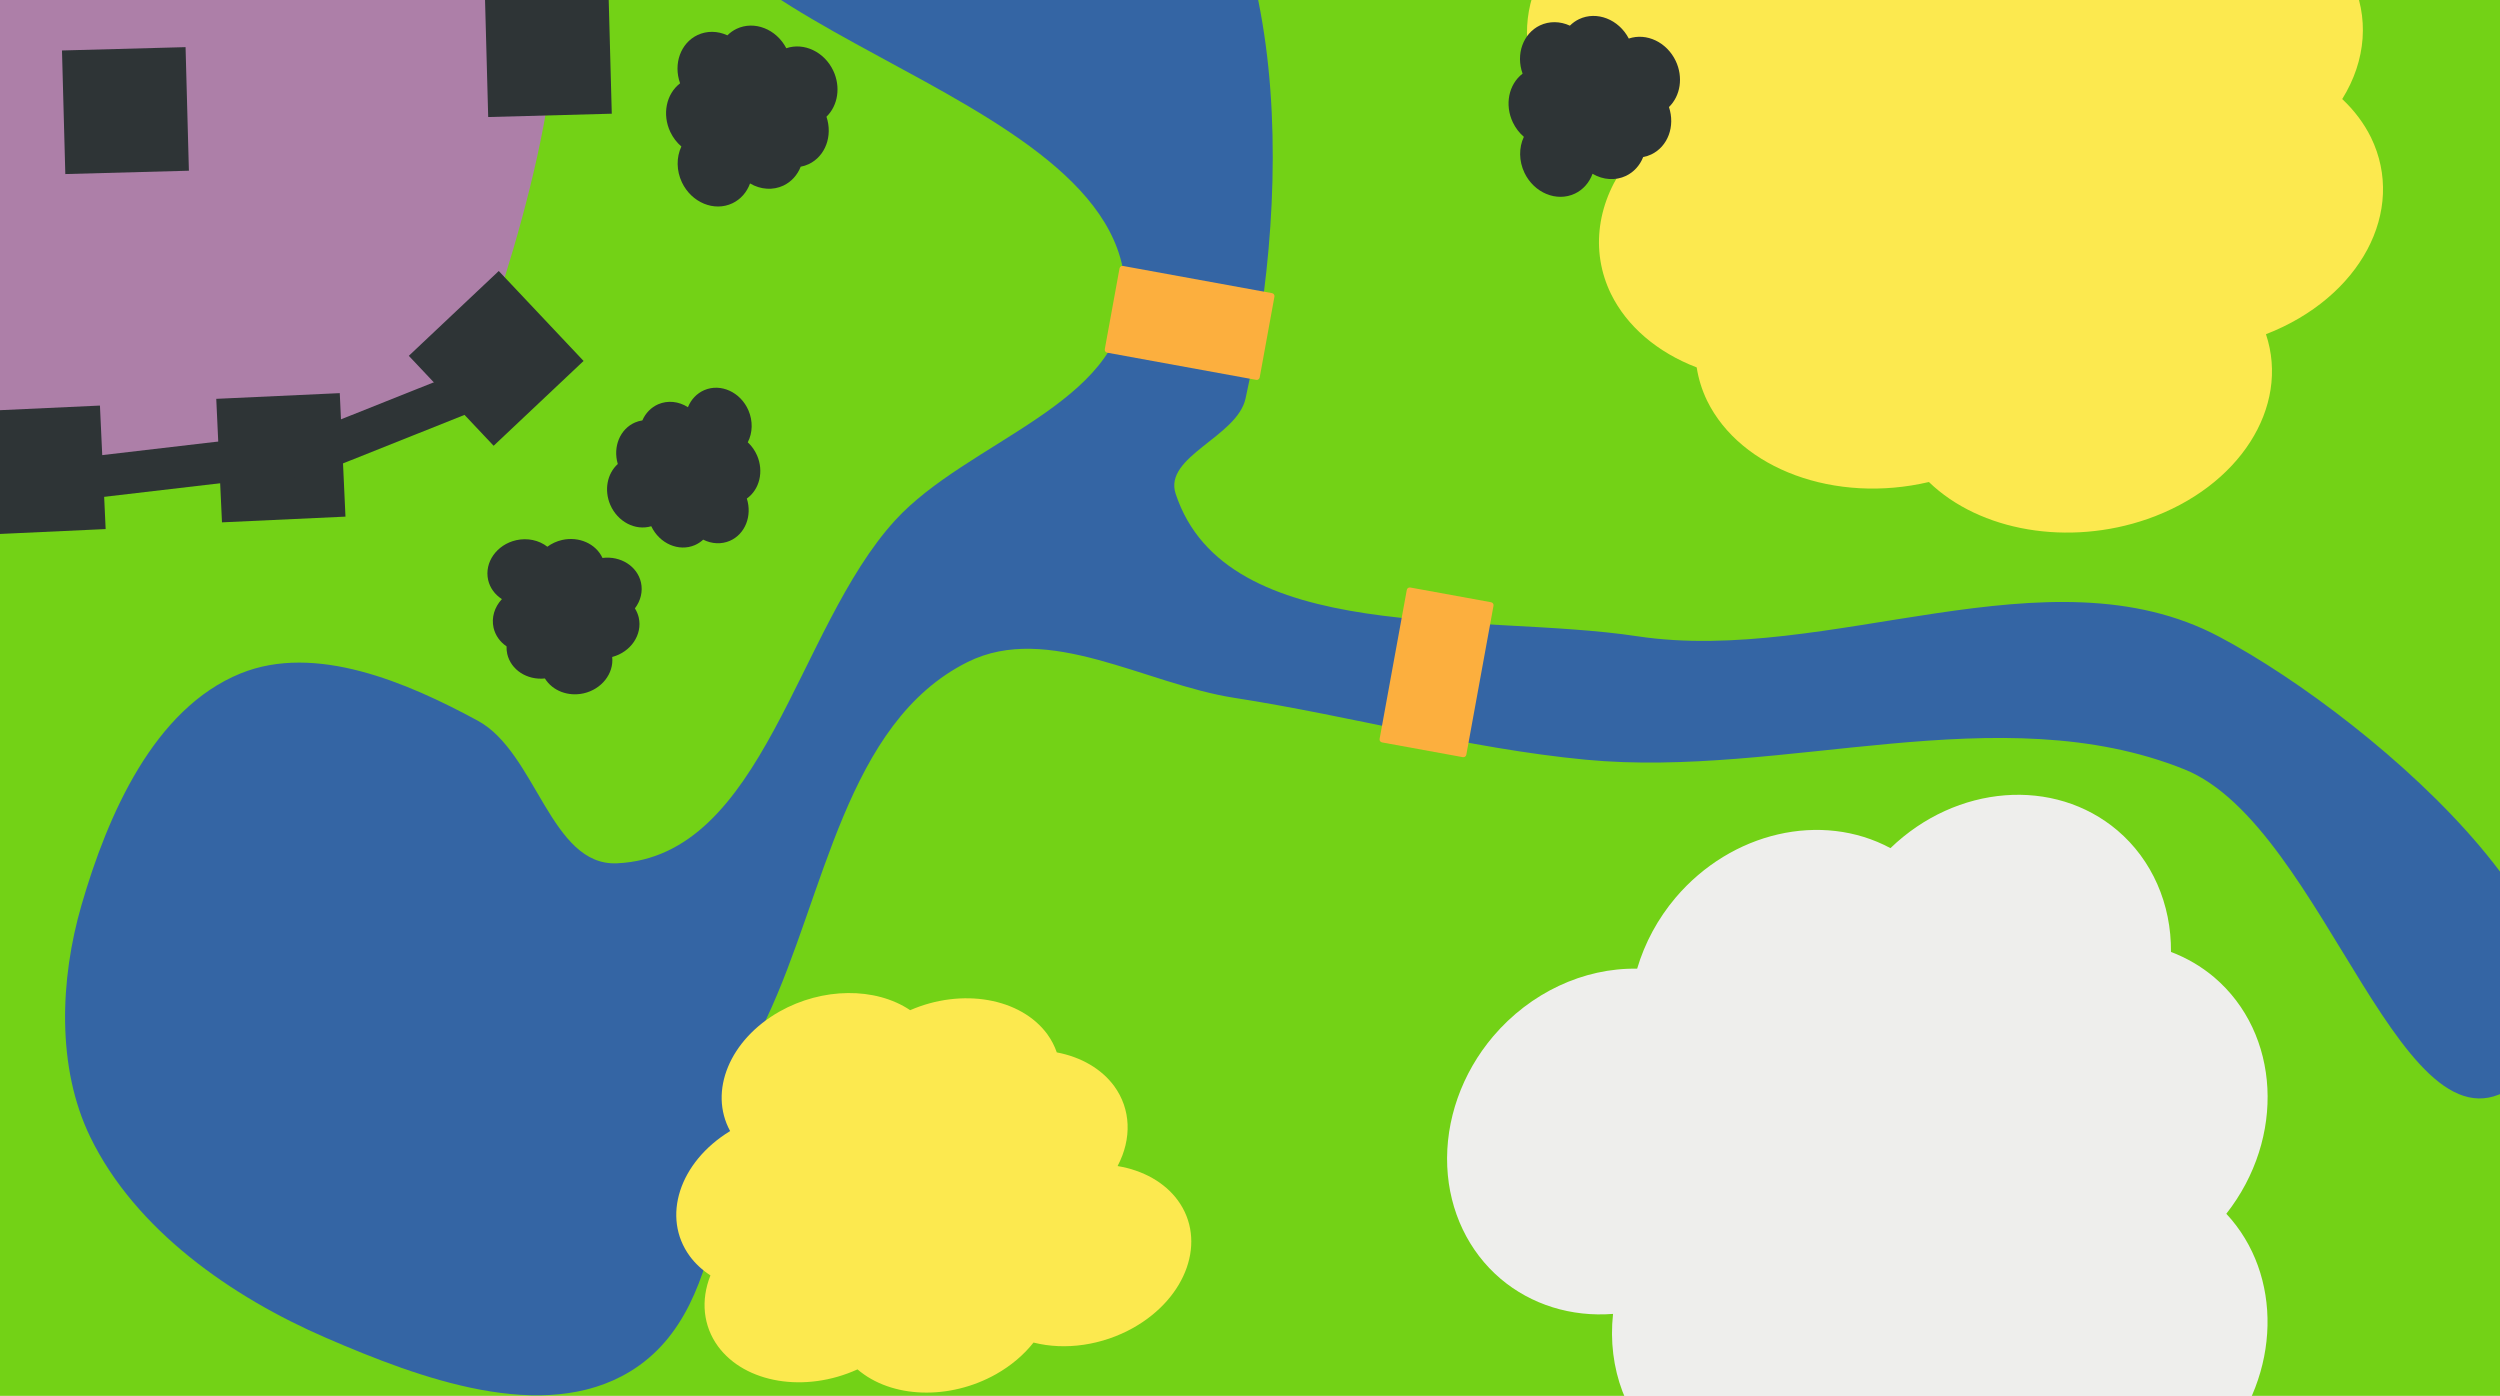
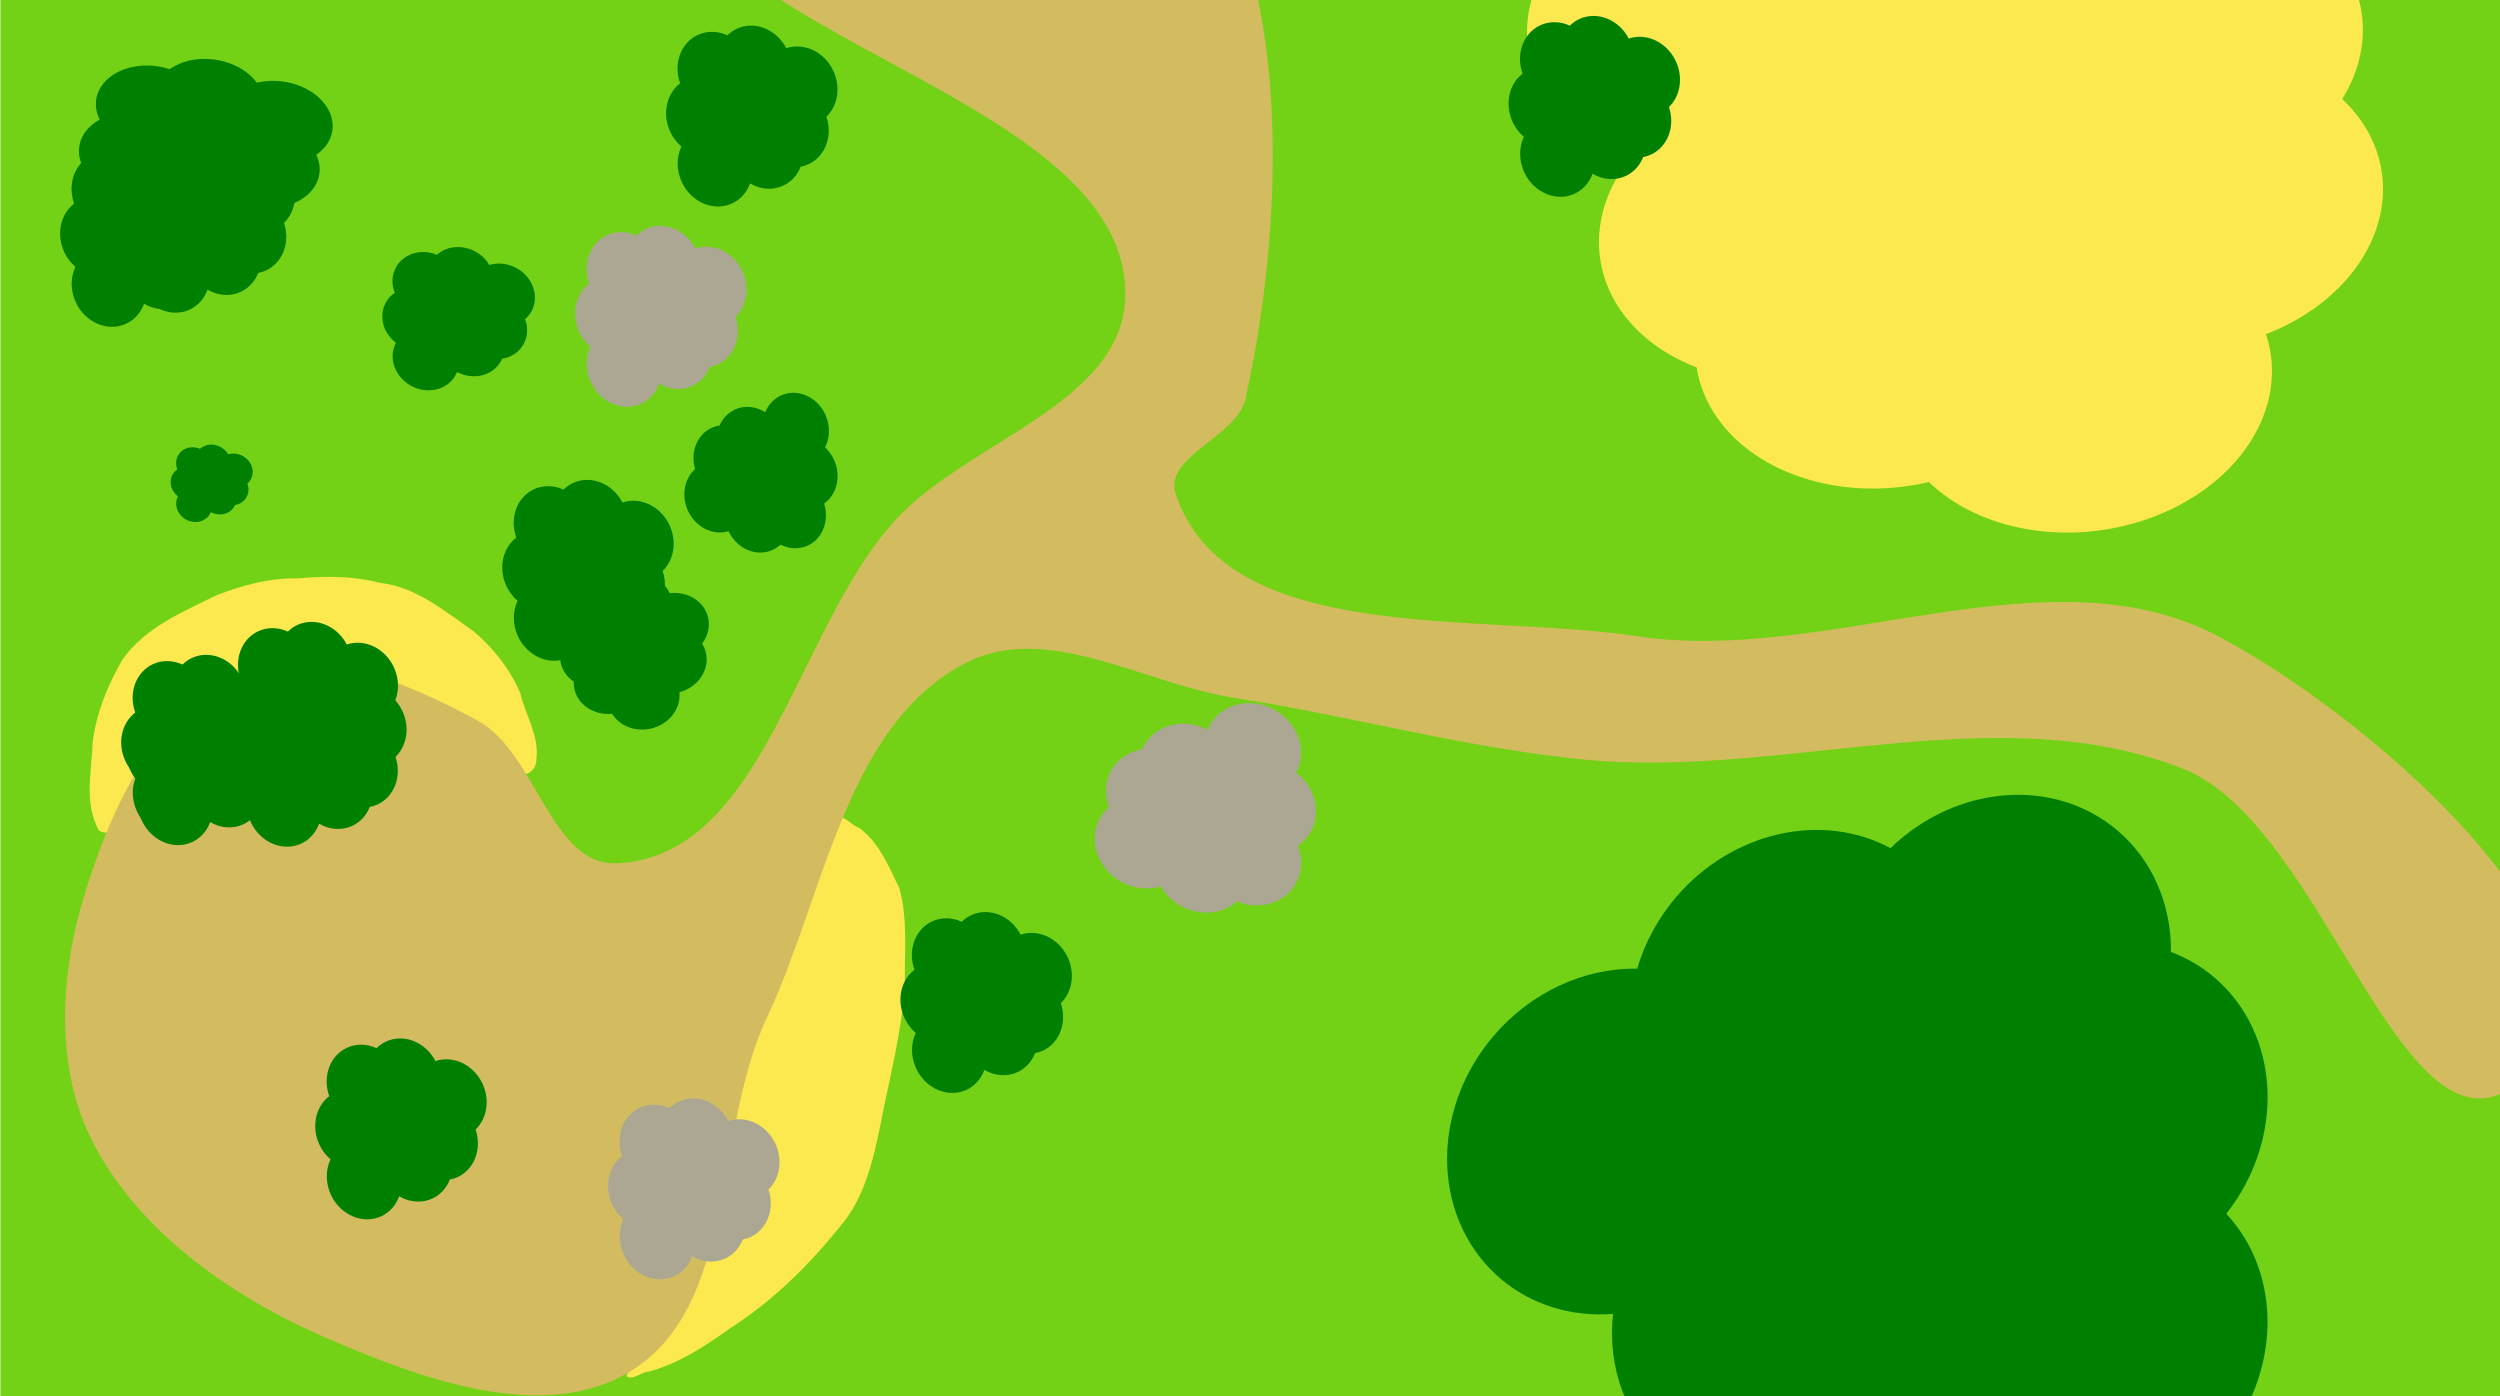
- <svg xmlns="http://www.w3.org/2000/svg" version="1.1" id="svg16054" viewBox="0 0 2125.984 1187.008" height="33.5cm" width="60cm">
+ <svg xmlns="http://www.w3.org/2000/svg" xmlns:xlink="http://www.w3.org/1999/xlink" version="1.1" id="svg16054" viewBox="0 0 2125.984 1187.008" height="33.5cm" width="60cm">
  <defs id="defs16056">
    <pattern id="pattern6063" height="17.852" width="24.817" y="0" x="0" patternUnits="userSpaceOnUse" patternTransform="matrix(1,0,0,-1,-4171.3,1094.507)">
      <g id="g6065">
        <g id="g6067" clip-path="url(#clipPath6059)">
          <g id="g6069" transform="translate(1.834,14.3574)">
            <path id="path6071" style="fill:none;stroke:#ffffff;stroke-opacity:1;stroke-width:0.5;stroke-linecap:round;stroke-linejoin:round;stroke-miterlimit:10;stroke-dasharray:none" d="M 0,0 C 0,0 3,2.5 6.75,1.5" />
          </g>
          <g id="g6073" transform="translate(8.5029,10.9883)">
            <path id="path6075" style="fill:none;stroke:#ffffff;stroke-opacity:1;stroke-width:0.5;stroke-linecap:round;stroke-linejoin:round;stroke-miterlimit:10;stroke-dasharray:none" d="M 0,0 C 0,0 3.285,2.112 6.883,0.657" />
          </g>
          <g id="g6077" transform="translate(0.25,5.2002)">
            <path id="path6079" style="fill:none;stroke:#ffffff;stroke-opacity:1;stroke-width:0.5;stroke-linecap:round;stroke-linejoin:round;stroke-miterlimit:10;stroke-dasharray:none" d="M 0,0 C 0,0 3.285,2.111 6.883,0.657" />
          </g>
          <g id="g6081" transform="translate(16.8125,5.2002)">
            <path id="path6083" style="fill:none;stroke:#ffffff;stroke-opacity:1;stroke-width:0.5;stroke-linecap:round;stroke-linejoin:round;stroke-miterlimit:10;stroke-dasharray:none" d="M 0,0 C 0,0 3.285,2.111 6.883,0.657" />
          </g>
          <g id="g6085" transform="translate(17.6528,16.8242)">
            <path id="path6087" style="fill:none;stroke:#ffffff;stroke-opacity:1;stroke-width:0.5;stroke-linecap:round;stroke-linejoin:round;stroke-miterlimit:10;stroke-dasharray:none" d="M 0,0 C 0,0 3.48,1.771 6.915,-0.035" />
          </g>
          <g id="g6089" transform="translate(8.5029,0.25)">
            <path id="path6091" style="fill:none;stroke:#ffffff;stroke-opacity:1;stroke-width:0.5;stroke-linecap:round;stroke-linejoin:round;stroke-miterlimit:10;stroke-dasharray:none" d="M 0,0 C 0,0 3.285,2.112 6.883,0.657" />
          </g>
        </g>
      </g>
    </pattern>
    <clipPath id="clipPath6059" clipPathUnits="userSpaceOnUse">
      <path id="path6061" d="m 0,17.852 24.817,0 L 24.817,0 0,0 0,17.852 Z" />
    </clipPath>
    <pattern patternUnits="userSpaceOnUse" width="62.722" height="13.94" patternTransform="translate(311.7648,-798.7509)" id="pattern17603">
      <path style="fill:none;fill-rule:evenodd;stroke:#c6d8ec;stroke-width:5;stroke-linecap:round;stroke-linejoin:miter;stroke-miterlimit:4;stroke-dasharray:none;stroke-opacity:1" d="m 2.519,11.046 c 1.968,-3.141 4.918,-5.657 8.33,-7.104 3.413,-1.447 7.272,-1.818 10.898,-1.048 3.417,0.726 6.543,2.411 9.614,4.076 3.071,1.665 6.197,3.35 9.614,4.076 3.626,0.77 7.485,0.399 10.898,-1.048 3.413,-1.447 6.363,-3.963 8.33,-7.104" id="path16841" />
    </pattern>
+     <linearGradient id="linearGradient10874">
+       <stop offset="0" style="stop-color:#3c1a0f;stop-opacity:1" id="stop10876" />
+       <stop offset="1" style="stop-color:#d7bbb3;stop-opacity:1" id="stop10878" />
+     </linearGradient>
+     <linearGradient id="linearGradient10852">
+       <stop offset="0" style="stop-color:#391b0f;stop-opacity:1" id="stop10854" />
+       <stop offset="0.11" style="stop-color:#5b2318;stop-opacity:1" id="stop10856" />
+       <stop offset="0.275" style="stop-color:#5b2318;stop-opacity:1" id="stop10858" />
+       <stop offset="1" style="stop-color:#905036;stop-opacity:1" id="stop10860" />
+     </linearGradient>
+     <linearGradient id="linearGradient10752">
+       <stop offset="0" style="stop-color:#905036;stop-opacity:1" id="stop10754" />
+       <stop offset="0.225" style="stop-color:#5b2318;stop-opacity:1" id="stop10760" />
+       <stop offset="0.613" style="stop-color:#5b2318;stop-opacity:1" id="stop10762" />
+       <stop offset="1" style="stop-color:#905036;stop-opacity:1" id="stop10756" />
+     </linearGradient>
+     <linearGradient gradientUnits="userSpaceOnUse" xlink:href="#linearGradient10752" id="linearGradient10758" y2="349.533" x2="498.753" y1="756.474" x1="498.753" />
+     <linearGradient gradientTransform="matrix(0.9367908,-0.8592913,0.8592709,0.936813,-400.209,462.7856)" gradientUnits="userSpaceOnUse" xlink:href="#linearGradient10852" id="linearGradient10797" y2="353.797" x2="498.753" y1="750.285" x1="498.753" />
+     <linearGradient gradientTransform="matrix(0.9367908,-0.8592913,0.8592709,0.936813,-400.209,462.7856)" gradientUnits="userSpaceOnUse" xlink:href="#linearGradient10874" id="linearGradient10872" y2="278.814" x2="509.897" y1="544.747" x1="509.971" />
+     <pattern patternUnits="userSpaceOnUse" width="27.389" height="21.849" patternTransform="translate(908.4933,821.8502)" id="pattern11050">
+       <path id="path11012" d="m 11.007,11.767 c 3.539,-1.007 3.37,-1.511 6.74,0.168 3.37,1.679 2.022,2.518 0.674,4.029 -1.348,1.511 -5.898,4.869 -7.583,3.022 -1.685,-1.847 -3.707,-1.511 -2.865,-3.358 0.843,-1.847 3.033,-3.861 3.033,-3.861 z" style="fill:#8b4c33;fill-opacity:1;stroke:none" />
+       <path id="path11014" d="m 19.938,4.883 c -2.696,1.679 -4.381,2.183 -3.707,3.694 0.674,1.511 2.191,3.022 3.37,3.022 1.18,0 3.707,2.015 4.887,0.504 1.18,-1.511 3.202,-2.183 2.865,-4.197 -0.337,-2.015 0,-2.518 -2.696,-3.358 -2.696,-0.839 -4.718,0.336 -4.718,0.336 z" style="fill:#8b4c33;fill-opacity:1;stroke:none" />
+       <path id="path11016" d="m 21.117,14.957 c -1.685,2.183 -3.37,2.183 -3.202,3.526 0.169,1.343 1.18,3.526 3.37,3.358 2.191,-0.168 4.718,-0.504 4.887,-2.518 0.169,-2.015 1.854,-4.197 0,-4.869 -1.854,-0.672 -5.055,0.504 -5.055,0.504 z" style="fill:#8b4c33;fill-opacity:1;stroke:none" />
+       <path id="path11018" d="m 8.816,8.409 c 3.033,0.839 4.044,0.336 4.718,-0.168 0.674,-0.504 1.18,-1.175 2.359,-2.686 1.18,-1.511 0.674,-3.19 -0.169,-4.365 -0.843,-1.175 -0.843,-1.175 -2.696,-0.504 -1.854,0.672 -3.202,1.007 -3.202,3.022 0,2.015 -1.011,4.701 -1.011,4.701 z" style="fill:#8b4c33;fill-opacity:1;stroke:none" />
+       <path id="path11020" d="m 7.805,3.204 c -0.337,2.35 0.843,3.694 -1.011,5.372 -1.854,1.679 -4.381,5.372 -5.055,2.518 -0.674,-2.854 -2.865,-4.197 -1.011,-6.884 1.854,-2.686 2.191,-4.869 4.213,-4.029 2.022,0.839 2.865,3.022 2.865,3.022 z" style="fill:#8b4c33;fill-opacity:1;stroke:none" />
+       <path id="path11022" d="m 7.468,10.591 c 1.854,-0.504 2.528,-1.343 1.011,2.183 -1.517,3.526 -3.37,7.723 -4.381,7.219 -1.011,-0.504 -2.528,-3.861 -2.191,-5.205 0.337,-1.343 2.359,-1.175 3.202,-2.35 0.843,-1.175 2.359,-1.847 2.359,-1.847 z" style="fill:#8b4c33;fill-opacity:1;stroke:none" />
+     </pattern>
+     <linearGradient id="linearGradient5542">
+       <stop style="stop-color:#ff8037;stop-opacity:1" offset="0" id="stop5544" />
+       <stop style="stop-color:#ffa546;stop-opacity:1" offset="1" id="stop5546" />
+     </linearGradient>
+     <linearGradient id="linearGradient5552">
+       <stop id="stop5554" offset="0" style="stop-color:#fa8a8d;stop-opacity:1" />
+       <stop id="stop5556" offset="1" style="stop-color:#f9353a;stop-opacity:1" />
+     </linearGradient>
+     <linearGradient id="linearGradient5536">
+       <stop style="stop-color:#a8ed81;stop-opacity:1" offset="0" id="stop5538" />
+       <stop style="stop-color:#66c430;stop-opacity:1" offset="1" id="stop5540" />
+     </linearGradient>
+     <linearGradient id="linearGradient5518">
+       <stop style="stop-color:#ffd05b;stop-opacity:1" offset="0" id="stop5520" />
+       <stop style="stop-color:#fff0cb;stop-opacity:1" offset="1" id="stop5522" />
+     </linearGradient>
+     <linearGradient id="linearGradient5524">
+       <stop style="stop-color:#bbd5f8;stop-opacity:1" offset="0" id="stop5526" />
+       <stop style="stop-color:#5e99ea;stop-opacity:1" offset="1" id="stop5528" />
+     </linearGradient>
+     <linearGradient id="linearGradient5512">
+       <stop style="stop-color:#dfa0ed;stop-opacity:1" offset="0" id="stop5514" />
+       <stop style="stop-color:#c650df;stop-opacity:1" offset="1" id="stop5516" />
+     </linearGradient>
+     <radialGradient gradientTransform="matrix(0.8503125,-0.1513306,0.02384544,0.8912944,151.9763,170.9102)" r="19" fy="130" fx="1036" cy="130" cx="1036" gradientUnits="userSpaceOnUse" id="radialGradient5612" xlink:href="#linearGradient5614" />
+     <linearGradient id="linearGradient5614">
+       <stop style="stop-color:#8a8a8a;stop-opacity:1" offset="0" id="stop5616" />
+       <stop style="stop-color:#ffffff;stop-opacity:1" offset="1" id="stop5618" />
+     </linearGradient>
  </defs>
-   <g id="layer2">
-     <rect style="opacity:1;fill:#73d216;fill-opacity:1;stroke:#3465a4;stroke-width:0;stroke-miterlimit:4;stroke-dasharray:none;stroke-dashoffset:0;stroke-opacity:1" id="rect16686" width="1614.286" height="2128.572" x="-1187.008" y="-1.01" transform="matrix(0,-1,1,0,0,0)" />
-     <g id="g5306" transform="translate(273.1864,662.856)">
-       <path id="path17612" d="m -196.508,303.876 c 38.335,79.105 120.034,136.167 200.727,171.035 79.549,34.374 184.34,73.549 258.403,28.556 91.785,-55.76 70.298,-203.406 116.176,-300.509 49.522,-104.818 67.154,-251.235 170.948,-302.869 68.24,-33.947 151.295,18.792 226.61,30.482 99.956,15.515 198.168,43 298.862,52.615 168.984,16.135 351.662,-55.04 509.19,8.21 120.565,48.409 187.287,349.611 285.847,264.963 115.399,-99.11 -121.769,-306.382 -256.137,-377.692 -145.751,-77.35 -331.863,24.211 -495.012,-0.465 -135.386,-20.477 -349.536,8.894 -392.518,-121.11 -10.513,-31.796 52.205,-48.307 59.425,-81.009 39.961,-180.982 42.339,-438.876 -109.521,-545.129 -102.569,-71.765 -330.467,-61.672 -371.246,56.682 -59.933,173.947 382.55,217.779 378.511,401.717 -1.997,90.958 -134.339,123.082 -195.713,190.242 C 403.603,-128.003 376.594,65.516 251.555,71.29 195.127,73.895 182.809,-23.018 133.155,-49.953 72.881,-82.649 -5.066,-116 -68.589,-90.176 -142.391,-60.173 -181.705,30.327 -203.887,106.844 c -18.3,63.125 -21.283,137.888 7.379,197.032 z" style="fill:#3465a4;fill-opacity:1;fill-rule:evenodd;stroke:none;stroke-width:1px;stroke-linecap:butt;stroke-linejoin:miter;stroke-opacity:1" />
+   <g id="layer2" style="display:inline">
+     <rect style="opacity:1;fill:#73d216;fill-opacity:1;stroke:#3465a4;stroke-width:0;stroke-miterlimit:4;stroke-dasharray:none;stroke-dashoffset:0;stroke-opacity:1" id="rect16686" width="1614.286" height="2128.572" x="-1189.129" y="0.404" transform="matrix(0,-1,1,0,0,0)" />
+     <path style="display:inline;fill:#fce94f;fill-opacity:1" d="m 532.727,1170.156 c 6.819,-16.456 24.601,-31.276 32.684,-49.043 12.542,-31.077 14.745,-65.108 22.238,-97.577 10.95,-54.569 23.349,-109.79 49.734,-159.294 14.445,-43.817 33.323,-86.403 45.547,-130.975 2.781,-14.668 12.042,-30.608 26.348,-37.725 7.157,-4.501 14.342,6.347 21.222,8.392 17.087,12.388 25.408,33.061 34.347,51.461 7.31,26.421 4.251,54.413 4.612,81.535 -2.299,39.703 -12.796,78.401 -20.283,117.339 -6.429,31.692 -13.692,64.719 -35.64,89.756 -26.491,32.788 -56.898,62.676 -92.538,85.453 -21.514,15.407 -43.923,30.219 -69.81,37.069 -5.713,0.076 -13.542,7.829 -18.46,3.609 z" id="path4859" />
+     <path style="display:inline;fill:#fce94f;fill-opacity:1" d="m 84.05,706.157 c -12.852,-23.224 -6.127,-50.558 -5.156,-75.634 3.215,-24.655 12.838,-48.283 25.256,-69.624 19.216,-27.265 51.184,-40.626 80.152,-54.746 22.013,-8.585 45.287,-14.852 69.099,-14.278 23.439,-2.219 47.336,-2.077 70.236,3.841 30.363,3.544 54.421,23.964 78.605,40.763 17.117,14.223 31.486,32.534 40.269,53.075 4.209,18.642 16.219,36.012 13.61,55.803 0.53,15.17 -20.116,19.008 -22.592,2.475 -7.207,-19.549 -29.256,-25.623 -45.398,-36.022 -46.981,-23.101 -98.867,-44.759 -152.382,-38.001 -47.657,6.258 -86.218,40.708 -111.357,79.888 -7.345,12.184 -16.36,24.336 -20.784,37.664 -0.038,9.42 -9.545,21.405 -19.559,14.796 z M 224.323,495.913 c -1.169,-1.37 -0.887,0.937 0,0 z m 57.091,-2.499 -2.387,0.004 2.387,-0.004 z" id="path4325" />
+     <g id="g5306" transform="translate(273.1864,662.856)" style="fill:#d3bc5f">
+       <path id="path17612" d="m -196.508,303.876 c 38.335,79.105 120.034,136.167 200.727,171.035 79.549,34.374 184.34,73.549 258.403,28.556 91.785,-55.76 70.298,-203.406 116.176,-300.509 49.522,-104.818 67.154,-251.235 170.948,-302.869 68.24,-33.947 151.295,18.792 226.61,30.482 99.956,15.515 198.168,43 298.862,52.615 168.984,16.135 351.662,-55.04 509.19,8.21 120.565,48.409 187.287,349.611 285.847,264.963 115.399,-99.11 -121.769,-306.382 -256.137,-377.692 -145.751,-77.35 -331.863,24.211 -495.012,-0.465 -135.386,-20.477 -349.536,8.894 -392.518,-121.11 -10.513,-31.796 52.205,-48.307 59.425,-81.009 39.961,-180.982 42.339,-438.876 -109.521,-545.129 -102.569,-71.765 -330.467,-61.672 -371.246,56.682 -59.933,173.947 382.55,217.779 378.511,401.717 -1.997,90.958 -134.339,123.082 -195.713,190.242 C 403.603,-128.003 376.594,65.516 251.555,71.29 195.127,73.895 182.809,-23.018 133.155,-49.953 72.881,-82.649 -5.066,-116 -68.589,-90.176 -142.391,-60.173 -181.705,30.327 -203.887,106.844 c -18.3,63.125 -21.283,137.888 7.379,197.032 z" style="fill:#d3bc5f;fill-opacity:1;fill-rule:evenodd;stroke:none;stroke-width:1px;stroke-linecap:butt;stroke-linejoin:miter;stroke-opacity:1" />
    </g>
  </g>
-   <g id="layer3">
-     <path d="m 459.592,140.039 a 153.196,138.371 40.309 0 0 -95.383,45.502 153.196,138.371 40.309 0 0 -29.758,95.484 153.196,138.371 40.309 0 0 -118.273,44.637 153.196,138.371 40.309 0 0 -30.018,91.633 153.196,138.371 40.309 0 0 -23.812,21.475 153.196,138.371 40.309 0 0 12.742,190.467 153.196,138.371 40.309 0 0 48.324,169.158 153.196,138.371 40.309 0 0 196.193,4.152 153.196,138.371 40.309 0 0 201.234,-10.467 153.196,138.371 40.309 0 0 21.43,-36.596 A 153.196,138.371 40.309 0 0 745.582,709.969 153.196,138.371 40.309 0 0 730.539,516.939 153.196,138.371 40.309 0 0 688.457,334.24 153.196,138.371 40.309 0 0 628.02,301.523 153.196,138.371 40.309 0 0 570.545,179.129 153.196,138.371 40.309 0 0 459.592,140.039 Z" id="path16717" style="opacity:1;fill:#eeeeec;fill-opacity:1;stroke:#3465a4;stroke-width:0;stroke-miterlimit:4;stroke-dasharray:none;stroke-dashoffset:0;stroke-opacity:1" transform="matrix(0,-1,1,0,1090.698,1451.787)" />
+   <g id="layer7" />
+   <g id="layer3" style="display:inline">
+     <path d="m 459.592,140.039 a 153.196,138.371 40.309 0 0 -95.383,45.502 153.196,138.371 40.309 0 0 -29.758,95.484 153.196,138.371 40.309 0 0 -118.273,44.637 153.196,138.371 40.309 0 0 -30.018,91.633 153.196,138.371 40.309 0 0 -23.812,21.475 153.196,138.371 40.309 0 0 12.742,190.467 153.196,138.371 40.309 0 0 48.324,169.158 153.196,138.371 40.309 0 0 196.193,4.152 153.196,138.371 40.309 0 0 201.234,-10.467 153.196,138.371 40.309 0 0 21.43,-36.596 A 153.196,138.371 40.309 0 0 745.582,709.969 153.196,138.371 40.309 0 0 730.539,516.939 153.196,138.371 40.309 0 0 688.457,334.24 153.196,138.371 40.309 0 0 628.02,301.523 153.196,138.371 40.309 0 0 570.545,179.129 153.196,138.371 40.309 0 0 459.592,140.039 Z" id="path16717" style="opacity:1;fill:#008000;fill-opacity:1;stroke:#3465a4;stroke-width:0;stroke-miterlimit:4;stroke-dasharray:none;stroke-dashoffset:0;stroke-opacity:1" transform="matrix(0,-1,1,0,1090.698,1451.787)" />
    <g id="g16729" transform="matrix(2.061841,0.8706938,-1.029375,1.744002,827.9637,165.5965)">
      <path style="opacity:1;fill:#fce94f;fill-opacity:1;stroke:#3465a4;stroke-width:0;stroke-miterlimit:4;stroke-dasharray:none;stroke-dashoffset:0;stroke-opacity:1" d="m 163.374,-232.877 a 64.681,71.611 41.048 0 0 1.754,96.481 64.681,71.611 41.048 0 0 44.45,14.484 64.681,71.611 41.048 0 0 20.151,55.551 64.681,71.611 41.048 0 0 42.649,14.583 64.681,71.611 41.048 0 0 9.893,11.259 64.681,71.611 41.048 0 0 89.102,-4.808 64.681,71.611 41.048 0 0 79.357,-21.568 64.681,71.611 41.048 0 0 3.123,-91.677 64.681,71.611 41.048 0 0 -3.68,-94.121 64.681,71.611 41.048 0 0 -16.976,-10.237 64.681,71.611 41.048 0 0 -20.652,-48.562 64.681,71.611 41.048 0 0 -90.314,5.868 64.681,71.611 41.048 0 0 -85.648,18.569 64.681,71.611 41.048 0 0 -15.656,28.051 64.681,71.611 41.048 0 0 -57.555,26.128 z" id="path16731" />
    </g>
-     <g transform="matrix(-1.286597,-0.2897381,0.4149408,-1.118827,1270.613,915.9321)" id="g4371">
-       <path id="path4373" d="m 163.374,-232.877 a 64.681,71.611 41.048 0 0 1.754,96.481 64.681,71.611 41.048 0 0 44.45,14.484 64.681,71.611 41.048 0 0 20.151,55.551 64.681,71.611 41.048 0 0 42.649,14.583 64.681,71.611 41.048 0 0 9.893,11.259 64.681,71.611 41.048 0 0 89.102,-4.808 64.681,71.611 41.048 0 0 79.357,-21.568 64.681,71.611 41.048 0 0 3.123,-91.677 64.681,71.611 41.048 0 0 -3.68,-94.121 64.681,71.611 41.048 0 0 -16.976,-10.237 64.681,71.611 41.048 0 0 -20.652,-48.562 64.681,71.611 41.048 0 0 -90.314,5.868 64.681,71.611 41.048 0 0 -85.648,18.569 64.681,71.611 41.048 0 0 -15.656,28.051 64.681,71.611 41.048 0 0 -57.555,26.128 z" style="opacity:1;fill:#fce94f;fill-opacity:1;stroke:#3465a4;stroke-width:0;stroke-miterlimit:4;stroke-dasharray:none;stroke-dashoffset:0;stroke-opacity:1" />
-     </g>
-     <path style="opacity:1;fill:#ad7fa8;fill-opacity:1;stroke:#3465a4;stroke-width:0;stroke-miterlimit:4;stroke-dasharray:none;stroke-dashoffset:0;stroke-opacity:1" d="m 276.902,-274.234 c -39.544,-6.139 -80.53,2.091 -116.072,19.978 -68.301,-37.616 -159.243,-23.642 -215.512,29.488 -12.976,11.623 -24.487,24.868 -34.283,39.269 -95.66,-4.527 -188.608,70.244 -203.008,165.238 -10.614,61.523 14.518,129.637 67.101,164.875 13.457,9.491 28.329,16.99 44.007,22.041 -5.583,67.708 34.607,138.073 98.21,163.794 9.412,4.127 19.198,7.413 29.213,9.724 39.712,64.16 125.714,92.908 196.709,69.014 11.962,-3.484 23.604,-8.083 34.694,-13.765 71.649,31.088 172.067,-26.089 224.638,-82.982 30.156,-76.825 93.889,-280.079 60.286,-357.251 -10.273,-22.026 -25.936,-41.258 -44.249,-57.112 4.982,-73.49 -45.809,-147.853 -117.536,-166.88 -7.931,-2.357 -16.026,-4.145 -24.198,-5.431 z" id="path4192" />
-     <g id="g4383" transform="matrix(0.9989758,0.04524676,-0.04524676,0.9989758,-85.98857,239.534)">
-       <path id="path4374" d="M 506.432,62.564 354.102,131.492" style="fill:none;fill-rule:evenodd;stroke:#2e3436;stroke-width:35.433;stroke-linecap:butt;stroke-linejoin:miter;stroke-miterlimit:4;stroke-dasharray:none;stroke-opacity:1" />
-     </g>
-     <g id="g4389" transform="matrix(0.1341655,0.9909589,0.9909589,-0.1341655,-46.65986,50.44285)">
-       <path style="fill:none;fill-rule:evenodd;stroke:#2e3436;stroke-width:35.433;stroke-linecap:butt;stroke-linejoin:miter;stroke-miterlimit:4;stroke-dasharray:none;stroke-opacity:1" d="m 368.61,56.059 2.762,152.682" id="path4395" />
-       <rect style="opacity:1;fill:#2e3436;fill-opacity:1;stroke:#2e3436;stroke-width:35.433;stroke-linecap:round;stroke-linejoin:miter;stroke-miterlimit:4;stroke-dasharray:none;stroke-opacity:1" id="rect4403" width="69.701" height="69.701" x="234.7" y="316.792" transform="matrix(0.08824209,0.9960991,0.9960991,-0.08824209,0,0)" />
-       <rect style="opacity:1;fill:#2e3436;fill-opacity:1;stroke:#2e3436;stroke-width:35.433;stroke-linecap:round;stroke-linejoin:miter;stroke-miterlimit:4;stroke-dasharray:none;stroke-opacity:1" id="rect4405" width="69.701" height="69.701" x="30.486" y="317.931" transform="matrix(0.08824209,0.9960991,0.9960991,-0.08824209,0,0)" />
-       <rect style="opacity:1;fill:#2e3436;fill-opacity:1;stroke:#2e3436;stroke-width:35.433;stroke-linecap:round;stroke-linejoin:miter;stroke-miterlimit:4;stroke-dasharray:none;stroke-opacity:1" id="rect4407" width="69.701" height="69.701" x="471.69" y="-201.301" transform="matrix(0.8130016,0.5822615,0.5822615,-0.8130016,0,0)" />
-       <rect transform="matrix(0.1074132,0.9942145,0.9942145,-0.1074132,0,0)" y="-25.906" x="478.042" height="69.701" width="69.701" id="rect4401" style="opacity:1;fill:#2e3436;fill-opacity:1;stroke:#2e3436;stroke-width:35.433;stroke-linecap:round;stroke-linejoin:miter;stroke-miterlimit:4;stroke-dasharray:none;stroke-opacity:1" />
-       <rect style="opacity:1;fill:#2e3436;fill-opacity:1;stroke:#2e3436;stroke-width:35.433;stroke-linecap:round;stroke-linejoin:miter;stroke-miterlimit:4;stroke-dasharray:none;stroke-opacity:1" id="rect4409" width="69.701" height="69.701" x="117.251" y="12.873" transform="matrix(0.1074132,0.9942145,0.9942145,-0.1074132,0,0)" />
-     </g>
+     <path style="fill:#fce94f;fill-opacity:1" d="" id="path4327" transform="translate(0,-1.2207033e-4)" />
+     <path style="fill:#fce94f;fill-opacity:1" d="" id="path4331" transform="translate(0,-1.2207033e-4)" />
  </g>
-   <g id="layer1" transform="translate(325.7143,386.0743)">
+   <g id="layer5" />
+   <g id="layer6" />
+   <g id="layer1" transform="translate(325.7143,386.0743)" style="display:inline">
    <g id="g16741" transform="matrix(0,-0.4819911,0.481991,0,1400.104,17.12623)" />
-     <g id="g5245" transform="translate(-3.571429,-3.214286)" style="fill:#fcaf3e;fill-opacity:1">
-       <rect style="color:#000000;clip-rule:nonzero;display:inline;overflow:visible;visibility:visible;opacity:1;isolation:auto;mix-blend-mode:normal;color-interpolation:sRGB;color-interpolation-filters:linearRGB;solid-color:#000000;solid-opacity:1;fill:#fcaf3e;fill-opacity:1;fill-rule:evenodd;stroke:none;stroke-width:10;stroke-linecap:round;stroke-linejoin:round;stroke-miterlimit:4;stroke-dasharray:none;stroke-dashoffset:0;stroke-opacity:1;color-rendering:auto;image-rendering:auto;shape-rendering:auto;text-rendering:auto;enable-background:accumulate" id="rect4946" width="133.911" height="74.965" x="-42.604" y="-956.274" transform="matrix(-0.179506,0.9837569,-0.9837569,-0.179506,0,0)" rx="2.562" ry="2.562" />
-     </g>
-     <g style="fill:#fcaf3e;fill-opacity:1" transform="matrix(0,1,-1,0,874.8092,-1010.968)" id="g4375">
-       <rect ry="2.562" rx="2.562" transform="matrix(-0.179506,0.9837569,-0.9837569,-0.179506,0,0)" y="-956.274" x="-42.604" height="74.965" width="133.911" id="rect4377" style="color:#000000;clip-rule:nonzero;display:inline;overflow:visible;visibility:visible;opacity:1;isolation:auto;mix-blend-mode:normal;color-interpolation:sRGB;color-interpolation-filters:linearRGB;solid-color:#000000;solid-opacity:1;fill:#fcaf3e;fill-opacity:1;fill-rule:evenodd;stroke:none;stroke-width:10;stroke-linecap:round;stroke-linejoin:round;stroke-miterlimit:4;stroke-dasharray:none;stroke-dashoffset:0;stroke-opacity:1;color-rendering:auto;image-rendering:auto;shape-rendering:auto;text-rendering:auto;enable-background:accumulate" />
-     </g>
  </g>
  <g id="layer4" style="display:inline">
-     <path style="opacity:1;fill:#2e3436;fill-opacity:1;stroke:#3465a4;stroke-width:0;stroke-miterlimit:4;stroke-dasharray:none;stroke-dashoffset:0;stroke-opacity:1" d="m 1296.345,146.827 a 34.516,31.176 64.596 0 0 42.968,17.804 34.516,31.176 64.596 0 0 14.959,-16.851 34.516,31.176 64.596 0 0 28.426,1.794 34.516,31.176 64.596 0 0 14.656,-16.037 34.516,31.176 64.596 0 0 6.88,-2.203 34.516,31.176 64.596 0 0 15.034,-40.296 34.516,31.176 64.596 0 0 5.752,-39.217 34.516,31.176 64.596 0 0 -39.906,-19.034 34.516,31.176 64.596 0 0 -42.296,-16.499 34.516,31.176 64.596 0 0 -7.792,5.53 34.516,31.176 64.596 0 0 -25.434,-0.226 34.516,31.176 64.596 0 0 -14.799,41.035 34.516,31.176 64.596 0 0 -8.288,41.419 34.516,31.176 64.596 0 0 9.38,12.319 34.516,31.176 64.596 0 0 0.461,30.462 z" id="path16743" />
-     <path style="opacity:1;fill:#2e3436;fill-opacity:1;stroke:#3465a4;stroke-width:0;stroke-miterlimit:4;stroke-dasharray:none;stroke-dashoffset:0;stroke-opacity:1" d="m 636.49,349.028 a 30.708,27.737 66.712 0 0 -37.618,-17.24 30.708,27.737 66.712 0 0 -13.854,14.491 30.708,27.737 66.712 0 0 -25.214,-2.528 30.708,27.737 66.712 0 0 -13.557,13.776 30.708,27.737 66.712 0 0 -6.189,1.733 30.708,27.737 66.712 0 0 -14.69,35.333 30.708,27.737 66.712 0 0 -6.402,34.679 30.708,27.737 66.712 0 0 34.855,18.233 30.708,27.737 66.712 0 0 37.063,16.058 30.708,27.737 66.712 0 0 7.109,-4.66 30.708,27.737 66.712 0 0 22.606,1.037 30.708,27.737 66.712 0 0 14.505,-35.998 30.708,27.737 66.712 0 0 8.729,-36.553 30.708,27.737 66.712 0 0 -7.935,-11.261 30.708,27.737 66.712 0 0 0.59,-27.098 z" id="path4365" />
-     <path style="opacity:1;fill:#2e3436;fill-opacity:1;stroke:#3465a4;stroke-width:0;stroke-miterlimit:4;stroke-dasharray:none;stroke-dashoffset:0;stroke-opacity:1" d="m 579.896,155.052 a 34.516,31.176 64.596 0 0 42.968,17.804 34.516,31.176 64.596 0 0 14.959,-16.851 34.516,31.176 64.596 0 0 28.426,1.794 34.516,31.176 64.596 0 0 14.656,-16.037 34.516,31.176 64.596 0 0 6.88,-2.203 34.516,31.176 64.596 0 0 15.034,-40.296 34.516,31.176 64.596 0 0 5.752,-39.217 34.516,31.176 64.596 0 0 -39.906,-19.034 34.516,31.176 64.596 0 0 -42.296,-16.499 34.516,31.176 64.596 0 0 -7.792,5.53 34.516,31.176 64.596 0 0 -25.434,-0.226 34.516,31.176 64.596 0 0 -14.799,41.035 34.516,31.176 64.596 0 0 -8.288,41.419 34.516,31.176 64.596 0 0 9.38,12.319 34.516,31.176 64.596 0 0 0.461,30.462 z" id="path4367" />
-     <path id="path4361" d="m 438.951,459.384 a 27.737,30.708 77.266 0 0 -23.839,33.823 27.737,30.708 77.266 0 0 11.708,16.273 27.737,30.708 77.266 0 0 -7.104,24.324 27.737,30.708 77.266 0 0 11.06,15.851 27.737,30.708 77.266 0 0 0.57,6.402 27.737,30.708 77.266 0 0 32.044,20.913 27.737,30.708 77.266 0 0 32.919,12.646 27.737,30.708 77.266 0 0 24.309,-30.926 27.737,30.708 77.266 0 0 22.575,-33.495 27.737,30.708 77.266 0 0 -3.279,-7.843 27.737,30.708 77.266 0 0 5.16,-22.033 27.737,30.708 77.266 0 0 -32.732,-20.853 27.737,30.708 77.266 0 0 -34.336,-15.277 27.737,30.708 77.266 0 0 -12.524,5.738 27.737,30.708 77.266 0 0 -26.532,-5.544 z" style="opacity:1;fill:#2e3436;fill-opacity:1;stroke:#3465a4;stroke-width:0;stroke-miterlimit:4;stroke-dasharray:none;stroke-dashoffset:0;stroke-opacity:1" />
+     <path style="opacity:1;fill:#008000;fill-opacity:1;stroke:#3465a4;stroke-width:0;stroke-miterlimit:4;stroke-dasharray:none;stroke-dashoffset:0;stroke-opacity:1" d="m 1296.345,146.827 a 34.516,31.176 64.596 0 0 42.968,17.804 34.516,31.176 64.596 0 0 14.959,-16.851 34.516,31.176 64.596 0 0 28.426,1.794 34.516,31.176 64.596 0 0 14.656,-16.037 34.516,31.176 64.596 0 0 6.88,-2.203 34.516,31.176 64.596 0 0 15.034,-40.296 34.516,31.176 64.596 0 0 5.752,-39.217 34.516,31.176 64.596 0 0 -39.906,-19.034 34.516,31.176 64.596 0 0 -42.296,-16.499 34.516,31.176 64.596 0 0 -7.792,5.53 34.516,31.176 64.596 0 0 -25.434,-0.226 34.516,31.176 64.596 0 0 -14.799,41.035 34.516,31.176 64.596 0 0 -8.288,41.419 34.516,31.176 64.596 0 0 9.38,12.319 34.516,31.176 64.596 0 0 0.461,30.462 z" id="path16743" />
+     <path style="opacity:1;fill:#008000;fill-opacity:1;stroke:#3465a4;stroke-width:0;stroke-miterlimit:4;stroke-dasharray:none;stroke-dashoffset:0;stroke-opacity:1" d="m 702.205,353.313 a 30.708,27.737 66.712 0 0 -37.618,-17.24 30.708,27.737 66.712 0 0 -13.854,14.491 30.708,27.737 66.712 0 0 -25.214,-2.528 30.708,27.737 66.712 0 0 -13.557,13.776 30.708,27.737 66.712 0 0 -6.189,1.733 30.708,27.737 66.712 0 0 -14.69,35.333 30.708,27.737 66.712 0 0 -6.402,34.679 30.708,27.737 66.712 0 0 34.855,18.233 30.708,27.737 66.712 0 0 37.063,16.058 30.708,27.737 66.712 0 0 7.109,-4.66 30.708,27.737 66.712 0 0 22.606,1.037 30.708,27.737 66.712 0 0 14.505,-35.998 30.708,27.737 66.712 0 0 8.729,-36.553 30.708,27.737 66.712 0 0 -7.935,-11.261 30.708,27.737 66.712 0 0 0.59,-27.098 z" id="path4365" />
+     <path style="opacity:1;fill:#008000;fill-opacity:1;stroke:#3465a4;stroke-width:0;stroke-miterlimit:4;stroke-dasharray:none;stroke-dashoffset:0;stroke-opacity:1" d="m 579.896,155.052 a 34.516,31.176 64.596 0 0 42.968,17.804 34.516,31.176 64.596 0 0 14.959,-16.851 34.516,31.176 64.596 0 0 28.426,1.794 34.516,31.176 64.596 0 0 14.656,-16.037 34.516,31.176 64.596 0 0 6.88,-2.203 34.516,31.176 64.596 0 0 15.034,-40.296 34.516,31.176 64.596 0 0 5.752,-39.217 34.516,31.176 64.596 0 0 -39.906,-19.034 34.516,31.176 64.596 0 0 -42.296,-16.499 34.516,31.176 64.596 0 0 -7.792,5.53 34.516,31.176 64.596 0 0 -25.434,-0.226 34.516,31.176 64.596 0 0 -14.799,41.035 34.516,31.176 64.596 0 0 -8.288,41.419 34.516,31.176 64.596 0 0 9.38,12.319 34.516,31.176 64.596 0 0 0.461,30.462 z" id="path4367" />
+     <path id="path4361" d="m 496.094,489.384 a 27.737,30.708 77.266 0 0 -23.839,33.823 27.737,30.708 77.266 0 0 11.708,16.273 27.737,30.708 77.266 0 0 -7.104,24.324 27.737,30.708 77.266 0 0 11.06,15.851 27.737,30.708 77.266 0 0 0.57,6.402 27.737,30.708 77.266 0 0 32.044,20.913 27.737,30.708 77.266 0 0 32.919,12.646 27.737,30.708 77.266 0 0 24.309,-30.926 27.737,30.708 77.266 0 0 22.575,-33.495 27.737,30.708 77.266 0 0 -3.279,-7.843 27.737,30.708 77.266 0 0 5.16,-22.033 27.737,30.708 77.266 0 0 -32.732,-20.853 27.737,30.708 77.266 0 0 -34.336,-15.277 27.737,30.708 77.266 0 0 -12.524,5.738 27.737,30.708 77.266 0 0 -26.532,-5.544 z" style="opacity:1;fill:#008000;fill-opacity:1;stroke:#3465a4;stroke-width:0;stroke-miterlimit:4;stroke-dasharray:none;stroke-dashoffset:0;stroke-opacity:1" />
+     <path style="display:inline;opacity:1;fill:#008000;fill-opacity:1;stroke:#3465a4;stroke-width:0;stroke-miterlimit:4;stroke-dasharray:none;stroke-dashoffset:0;stroke-opacity:1" d="m 440.585,541.371 a 34.516,31.176 64.596 0 0 42.968,17.804 34.516,31.176 64.596 0 0 14.959,-16.851 34.516,31.176 64.596 0 0 28.426,1.794 34.516,31.176 64.596 0 0 14.656,-16.037 34.516,31.176 64.596 0 0 6.88,-2.203 34.516,31.176 64.596 0 0 15.034,-40.296 34.516,31.176 64.596 0 0 5.752,-39.217 34.516,31.176 64.596 0 0 -39.906,-19.034 34.516,31.176 64.596 0 0 -42.296,-16.499 34.516,31.176 64.596 0 0 -7.792,5.53 34.516,31.176 64.596 0 0 -25.434,-0.226 34.516,31.176 64.596 0 0 -14.799,41.035 34.516,31.176 64.596 0 0 -8.288,41.419 34.516,31.176 64.596 0 0 9.38,12.319 34.516,31.176 64.596 0 0 0.461,30.462 z" id="path4367-3" />
+     <path style="display:inline;opacity:1;fill:#008000;fill-opacity:1;stroke:#3465a4;stroke-width:0;stroke-miterlimit:4;stroke-dasharray:none;stroke-dashoffset:0;stroke-opacity:1" d="m 87.059,190.301 a 47.285,35.433 7.835 0 0 63.598,18.73 47.285,35.433 7.835 0 0 22.142,-17.727 47.285,35.433 7.835 0 0 42.073,1.887 47.285,35.433 7.835 0 0 21.693,-16.87 47.285,35.433 7.835 0 0 10.183,-2.318 47.285,35.433 7.835 0 0 22.252,-42.391 47.285,35.433 7.835 0 0 8.514,-41.256 47.285,35.433 7.835 0 0 -59.066,-20.024 47.285,35.433 7.835 0 0 -62.603,-17.356 47.285,35.433 7.835 0 0 -11.533,5.817 47.285,35.433 7.835 0 0 -37.646,-0.238 47.285,35.433 7.835 0 0 -21.904,43.169 47.285,35.433 7.835 0 0 -12.267,43.573 47.285,35.433 7.835 0 0 13.883,12.96 47.285,35.433 7.835 0 0 0.683,32.046 z" id="path4367-6" />
+     <path style="display:inline;opacity:1;fill:#008000;fill-opacity:1;stroke:#3465a4;stroke-width:0;stroke-miterlimit:4;stroke-dasharray:none;stroke-dashoffset:0;stroke-opacity:1" d="m 64.585,257.371 a 34.516,31.176 64.596 0 0 42.968,17.804 34.516,31.176 64.596 0 0 14.959,-16.851 34.516,31.176 64.596 0 0 28.426,1.794 34.516,31.176 64.596 0 0 14.656,-16.037 34.516,31.176 64.596 0 0 6.88,-2.203 34.516,31.176 64.596 0 0 15.034,-40.296 34.516,31.176 64.596 0 0 5.752,-39.217 34.516,31.176 64.596 0 0 -39.906,-19.034 34.516,31.176 64.596 0 0 -42.296,-16.499 34.516,31.176 64.596 0 0 -7.792,5.53 34.516,31.176 64.596 0 0 -25.434,-0.226 34.516,31.176 64.596 0 0 -14.799,41.035 34.516,31.176 64.596 0 0 -8.288,41.419 34.516,31.176 64.596 0 0 9.38,12.319 34.516,31.176 64.596 0 0 0.461,30.462 z" id="path4367-3-7" />
+     <path style="display:inline;opacity:1;fill:#008000;fill-opacity:1;stroke:#3465a4;stroke-width:0;stroke-miterlimit:4;stroke-dasharray:none;stroke-dashoffset:0;stroke-opacity:1" d="m 118.585,245.371 a 34.516,31.176 64.596 0 0 42.968,17.804 34.516,31.176 64.596 0 0 14.959,-16.851 34.516,31.176 64.596 0 0 28.426,1.794 34.516,31.176 64.596 0 0 14.656,-16.037 34.516,31.176 64.596 0 0 6.88,-2.203 34.516,31.176 64.596 0 0 15.034,-40.296 34.516,31.176 64.596 0 0 5.752,-39.217 34.516,31.176 64.596 0 0 -39.906,-19.034 34.516,31.176 64.596 0 0 -42.296,-16.499 34.516,31.176 64.596 0 0 -7.792,5.53 34.516,31.176 64.596 0 0 -25.434,-0.226 34.516,31.176 64.596 0 0 -14.799,41.035 34.516,31.176 64.596 0 0 -8.288,41.419 34.516,31.176 64.596 0 0 9.38,12.319 34.516,31.176 64.596 0 0 0.461,30.462 z" id="path4367-3-5" />
+     <path style="display:inline;opacity:1;fill:#008000;fill-opacity:1;stroke:#3465a4;stroke-width:0;stroke-miterlimit:4;stroke-dasharray:none;stroke-dashoffset:0;stroke-opacity:1" d="m 151.555,435.131 a 15.55,14.179 29.353 0 0 20.571,7.62 15.55,14.179 29.353 0 0 7.162,-7.212 15.55,14.179 29.353 0 0 13.609,0.768 15.55,14.179 29.353 0 0 7.017,-6.864 15.55,14.179 29.353 0 0 3.294,-0.943 15.55,14.179 29.353 0 0 7.197,-17.247 15.55,14.179 29.353 0 0 2.754,-16.785 15.55,14.179 29.353 0 0 -19.105,-8.147 15.55,14.179 29.353 0 0 -20.249,-7.061 15.55,14.179 29.353 0 0 -3.73,2.367 15.55,14.179 29.353 0 0 -12.177,-0.097 15.55,14.179 29.353 0 0 -7.085,17.563 15.55,14.179 29.353 0 0 -3.968,17.727 15.55,14.179 29.353 0 0 4.49,5.273 15.55,14.179 29.353 0 0 0.221,13.038 z" id="path4367-35" />
+     <path style="display:inline;opacity:1;fill:#008000;fill-opacity:1;stroke:#3465a4;stroke-width:0;stroke-miterlimit:4;stroke-dasharray:none;stroke-dashoffset:0;stroke-opacity:1" d="m 337.105,315.647 a 28.884,26.267 28.084 0 0 38.253,14.101 28.884,26.267 28.084 0 0 13.318,-13.346 28.884,26.267 28.084 0 0 25.306,1.421 28.884,26.267 28.084 0 0 13.048,-12.701 28.884,26.267 28.084 0 0 6.125,-1.745 28.884,26.267 28.084 0 0 13.384,-31.914 28.884,26.267 28.084 0 0 5.121,-31.06 28.884,26.267 28.084 0 0 -35.527,-15.075 28.884,26.267 28.084 0 0 -37.655,-13.067 28.884,26.267 28.084 0 0 -6.937,4.379 28.884,26.267 28.084 0 0 -22.643,-0.179 28.884,26.267 28.084 0 0 -13.175,32.5 28.884,26.267 28.084 0 0 -7.379,32.804 28.884,26.267 28.084 0 0 8.35,9.757 28.884,26.267 28.084 0 0 0.411,24.126 z" id="path4367-62" />
+     <path style="display:inline;opacity:1;fill:#aca793;fill-opacity:1;stroke:#3465a4;stroke-width:0;stroke-miterlimit:4;stroke-dasharray:none;stroke-dashoffset:0;stroke-opacity:1" d="m 502.585,325.371 a 34.516,31.176 64.596 0 0 42.968,17.804 34.516,31.176 64.596 0 0 14.959,-16.851 34.516,31.176 64.596 0 0 28.426,1.794 34.516,31.176 64.596 0 0 14.656,-16.037 34.516,31.176 64.596 0 0 6.88,-2.203 34.516,31.176 64.596 0 0 15.034,-40.296 34.516,31.176 64.596 0 0 5.752,-39.217 34.516,31.176 64.596 0 0 -39.906,-19.034 34.516,31.176 64.596 0 0 -42.296,-16.499 34.516,31.176 64.596 0 0 -7.792,5.53 34.516,31.176 64.596 0 0 -25.434,-0.226 34.516,31.176 64.596 0 0 -14.799,41.035 34.516,31.176 64.596 0 0 -8.288,41.419 34.516,31.176 64.596 0 0 9.38,12.319 34.516,31.176 64.596 0 0 0.461,30.462 z" id="path4367-3-70" />
+     <path style="display:inline;opacity:1;fill:#aca793;fill-opacity:1;stroke:#3465a4;stroke-width:0;stroke-miterlimit:4;stroke-dasharray:none;stroke-dashoffset:0;stroke-opacity:1" d="m 1101.692,621.74 a 41.963,38.329 30.302 0 0 -55.462,-20.617 41.963,38.329 30.302 0 0 -19.309,19.514 41.963,38.329 30.302 0 0 -36.691,-2.077 41.963,38.329 30.302 0 0 -18.918,18.57 41.963,38.329 30.302 0 0 -8.88,2.551 41.963,38.329 30.302 0 0 -19.405,46.663 41.963,38.329 30.302 0 0 -7.425,45.414 41.963,38.329 30.302 0 0 51.51,22.041 41.963,38.329 30.302 0 0 54.595,19.105 41.963,38.329 30.302 0 0 10.058,-6.403 41.963,38.329 30.302 0 0 32.83,0.262 41.963,38.329 30.302 0 0 19.102,-47.519 41.963,38.329 30.302 0 0 10.698,-47.964 41.963,38.329 30.302 0 0 -12.107,-14.266 41.963,38.329 30.302 0 0 -0.596,-35.275 z" id="path4367-3-70-3" />
+     <path style="display:inline;opacity:1;fill:#aca793;fill-opacity:1;stroke:#3465a4;stroke-width:0;stroke-miterlimit:4;stroke-dasharray:none;stroke-dashoffset:0;stroke-opacity:1" d="m 530.585,1067.371 a 34.516,31.176 64.596 0 0 42.968,17.804 34.516,31.176 64.596 0 0 14.959,-16.851 34.516,31.176 64.596 0 0 28.426,1.794 34.516,31.176 64.596 0 0 14.656,-16.037 34.516,31.176 64.596 0 0 6.88,-2.203 34.516,31.176 64.596 0 0 15.034,-40.296 34.516,31.176 64.596 0 0 5.752,-39.217 34.516,31.176 64.596 0 0 -39.906,-19.034 34.516,31.176 64.596 0 0 -42.296,-16.499 34.516,31.176 64.596 0 0 -7.792,5.53 34.516,31.176 64.596 0 0 -25.434,-0.226 34.516,31.176 64.596 0 0 -14.799,41.035 34.516,31.176 64.596 0 0 -8.288,41.419 34.516,31.176 64.596 0 0 9.38,12.319 34.516,31.176 64.596 0 0 0.461,30.462 z" id="path4367-3-70-6" />
+     <use id="use5348" xlink:href="#path4367-3-5" x="0" y="0" width="100%" height="100%" transform="translate(94.83922,454.1007)" />
+     <use id="use5350" xlink:href="#path4367-3-5" x="0" y="0" width="100%" height="100%" transform="translate(2.179963,452.7625)" />
+     <use id="use5352" xlink:href="#path4367-3-5" x="0" y="0" width="100%" height="100%" transform="translate(-2.039283,444.7708)" />
+     <use id="use5368" xlink:href="#path4367-3-5" x="0" y="0" width="100%" height="100%" transform="translate(87.54765,416.7545)" />
+     <use id="use5370" xlink:href="#path4367-3-5" x="0" y="0" width="100%" height="100%" transform="translate(162.9555,770.9917)" />
+     <use id="use5380" xlink:href="#path4367-3-5" x="0" y="0" width="100%" height="100%" transform="translate(660.6083,663.503)" />
  </g>
+   <g id="layer8" style="display:inline" />
</svg>
